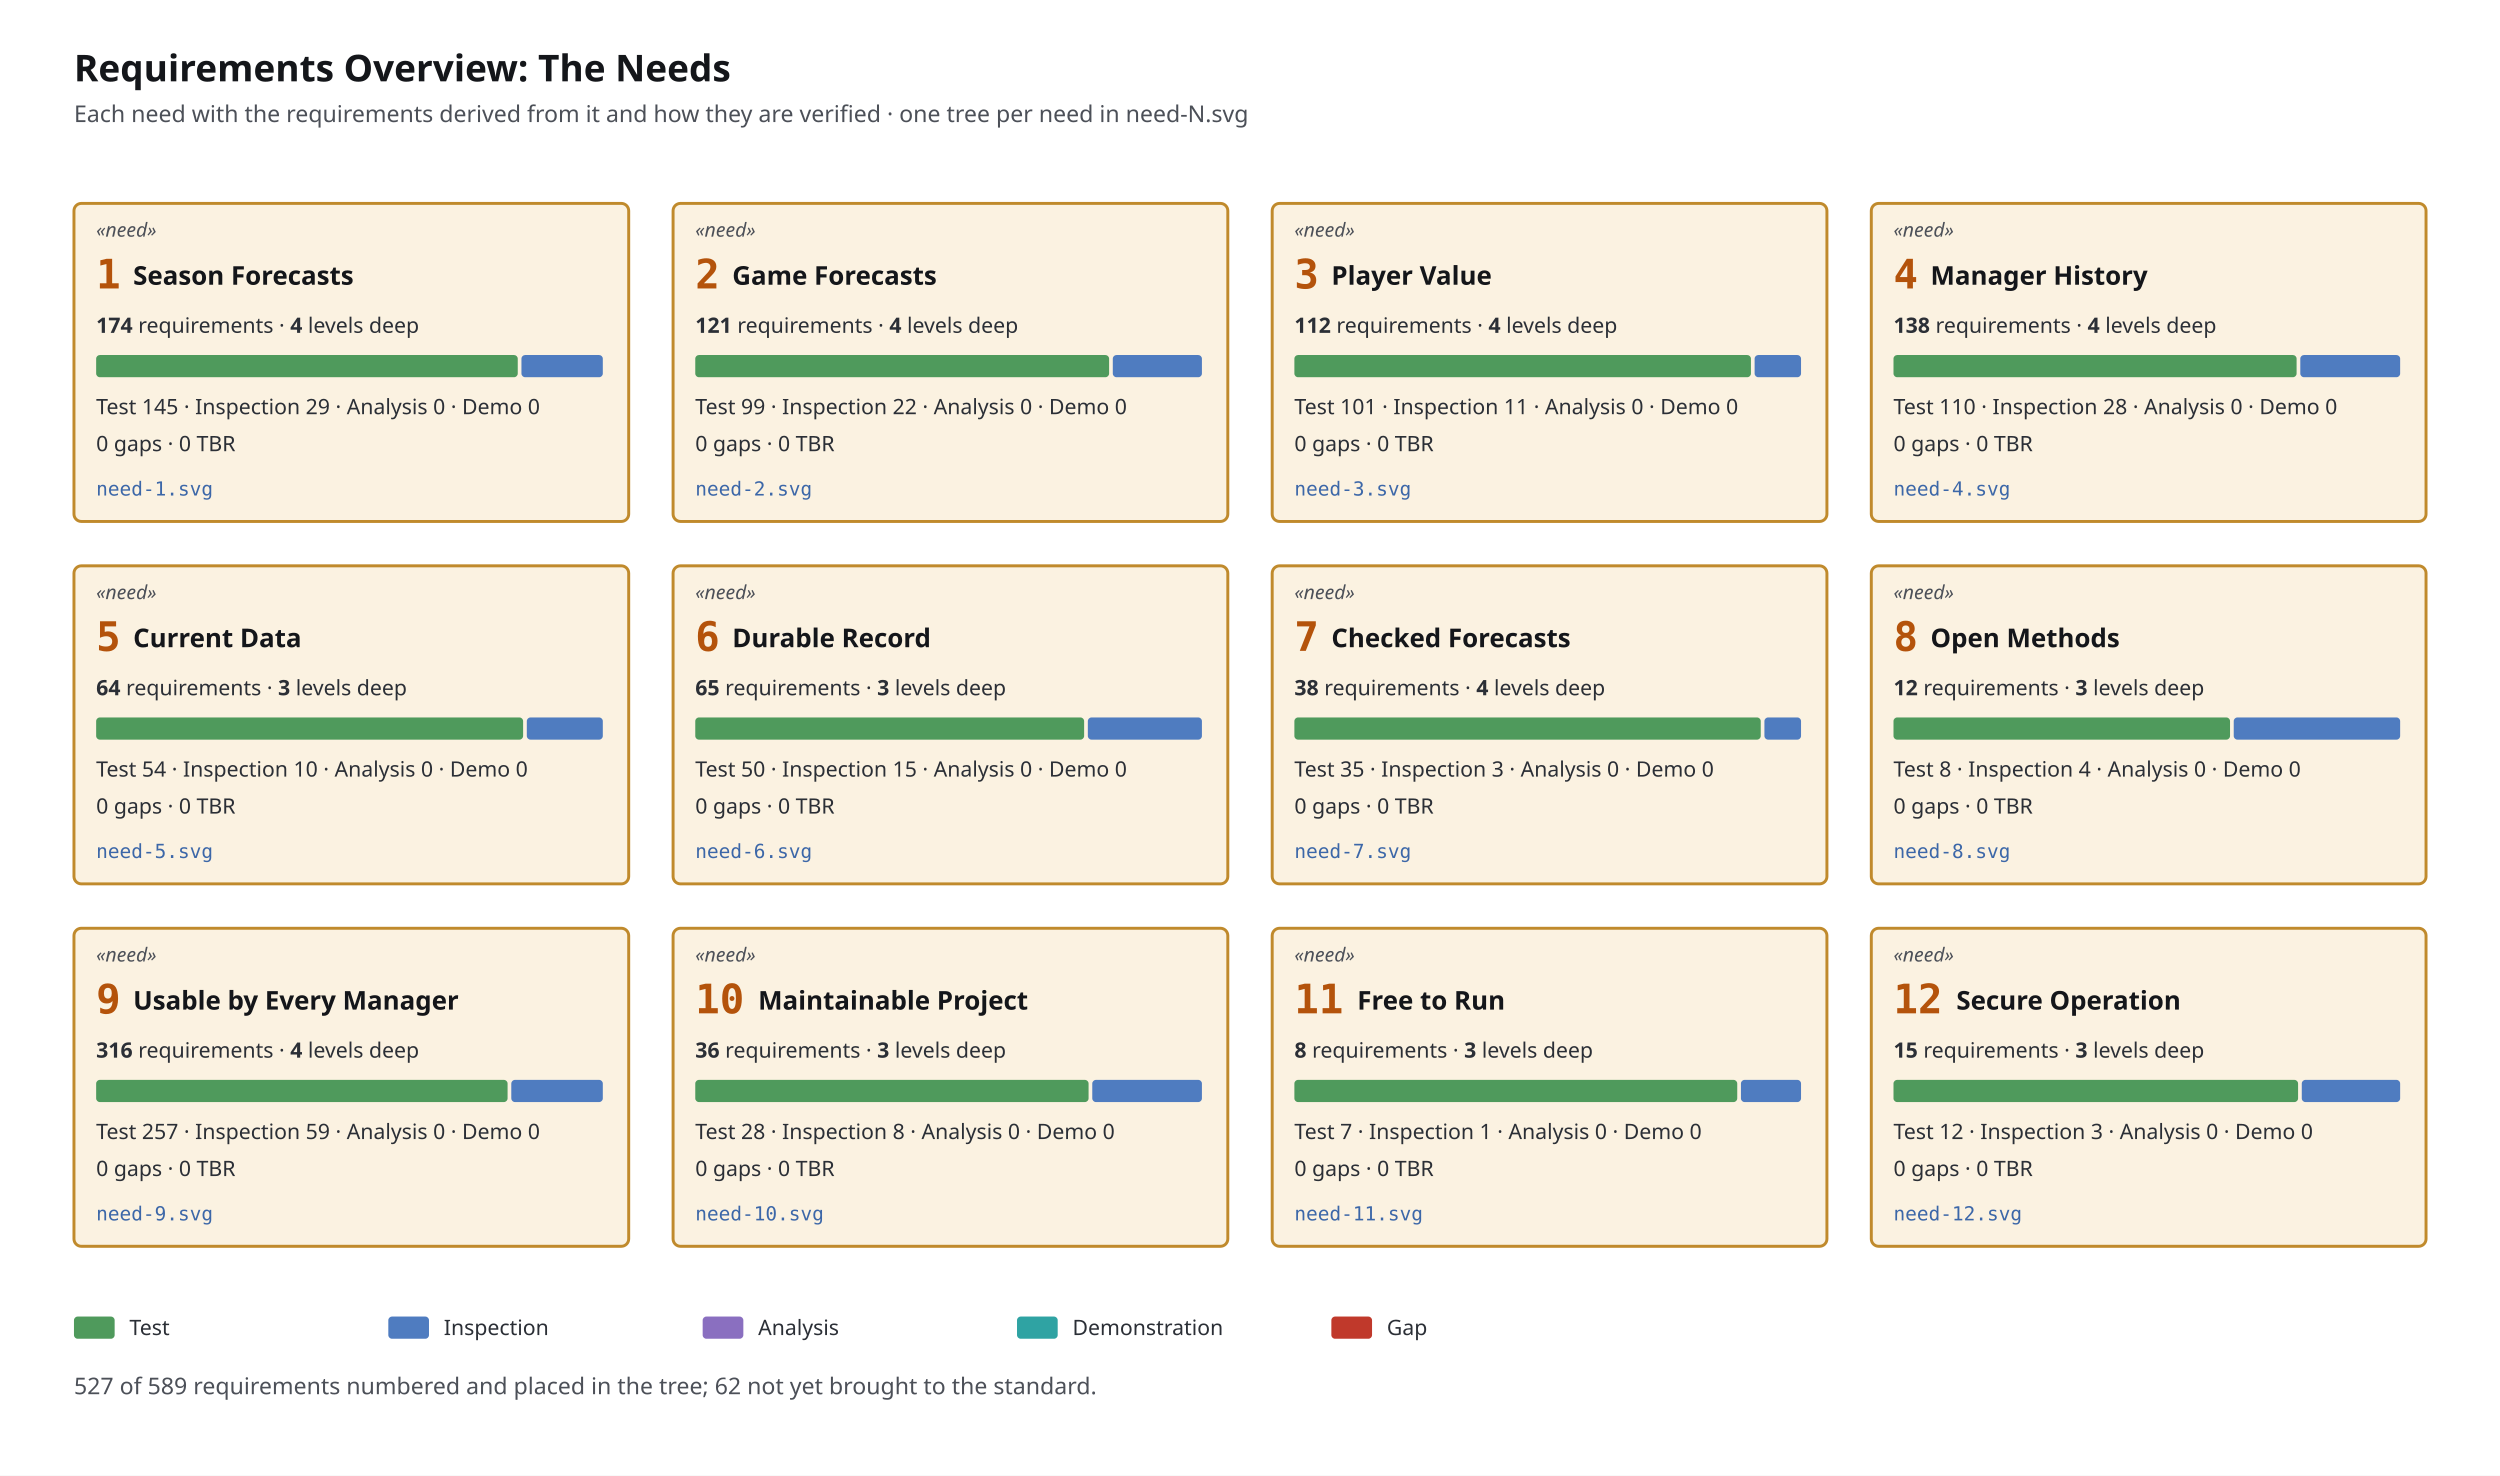
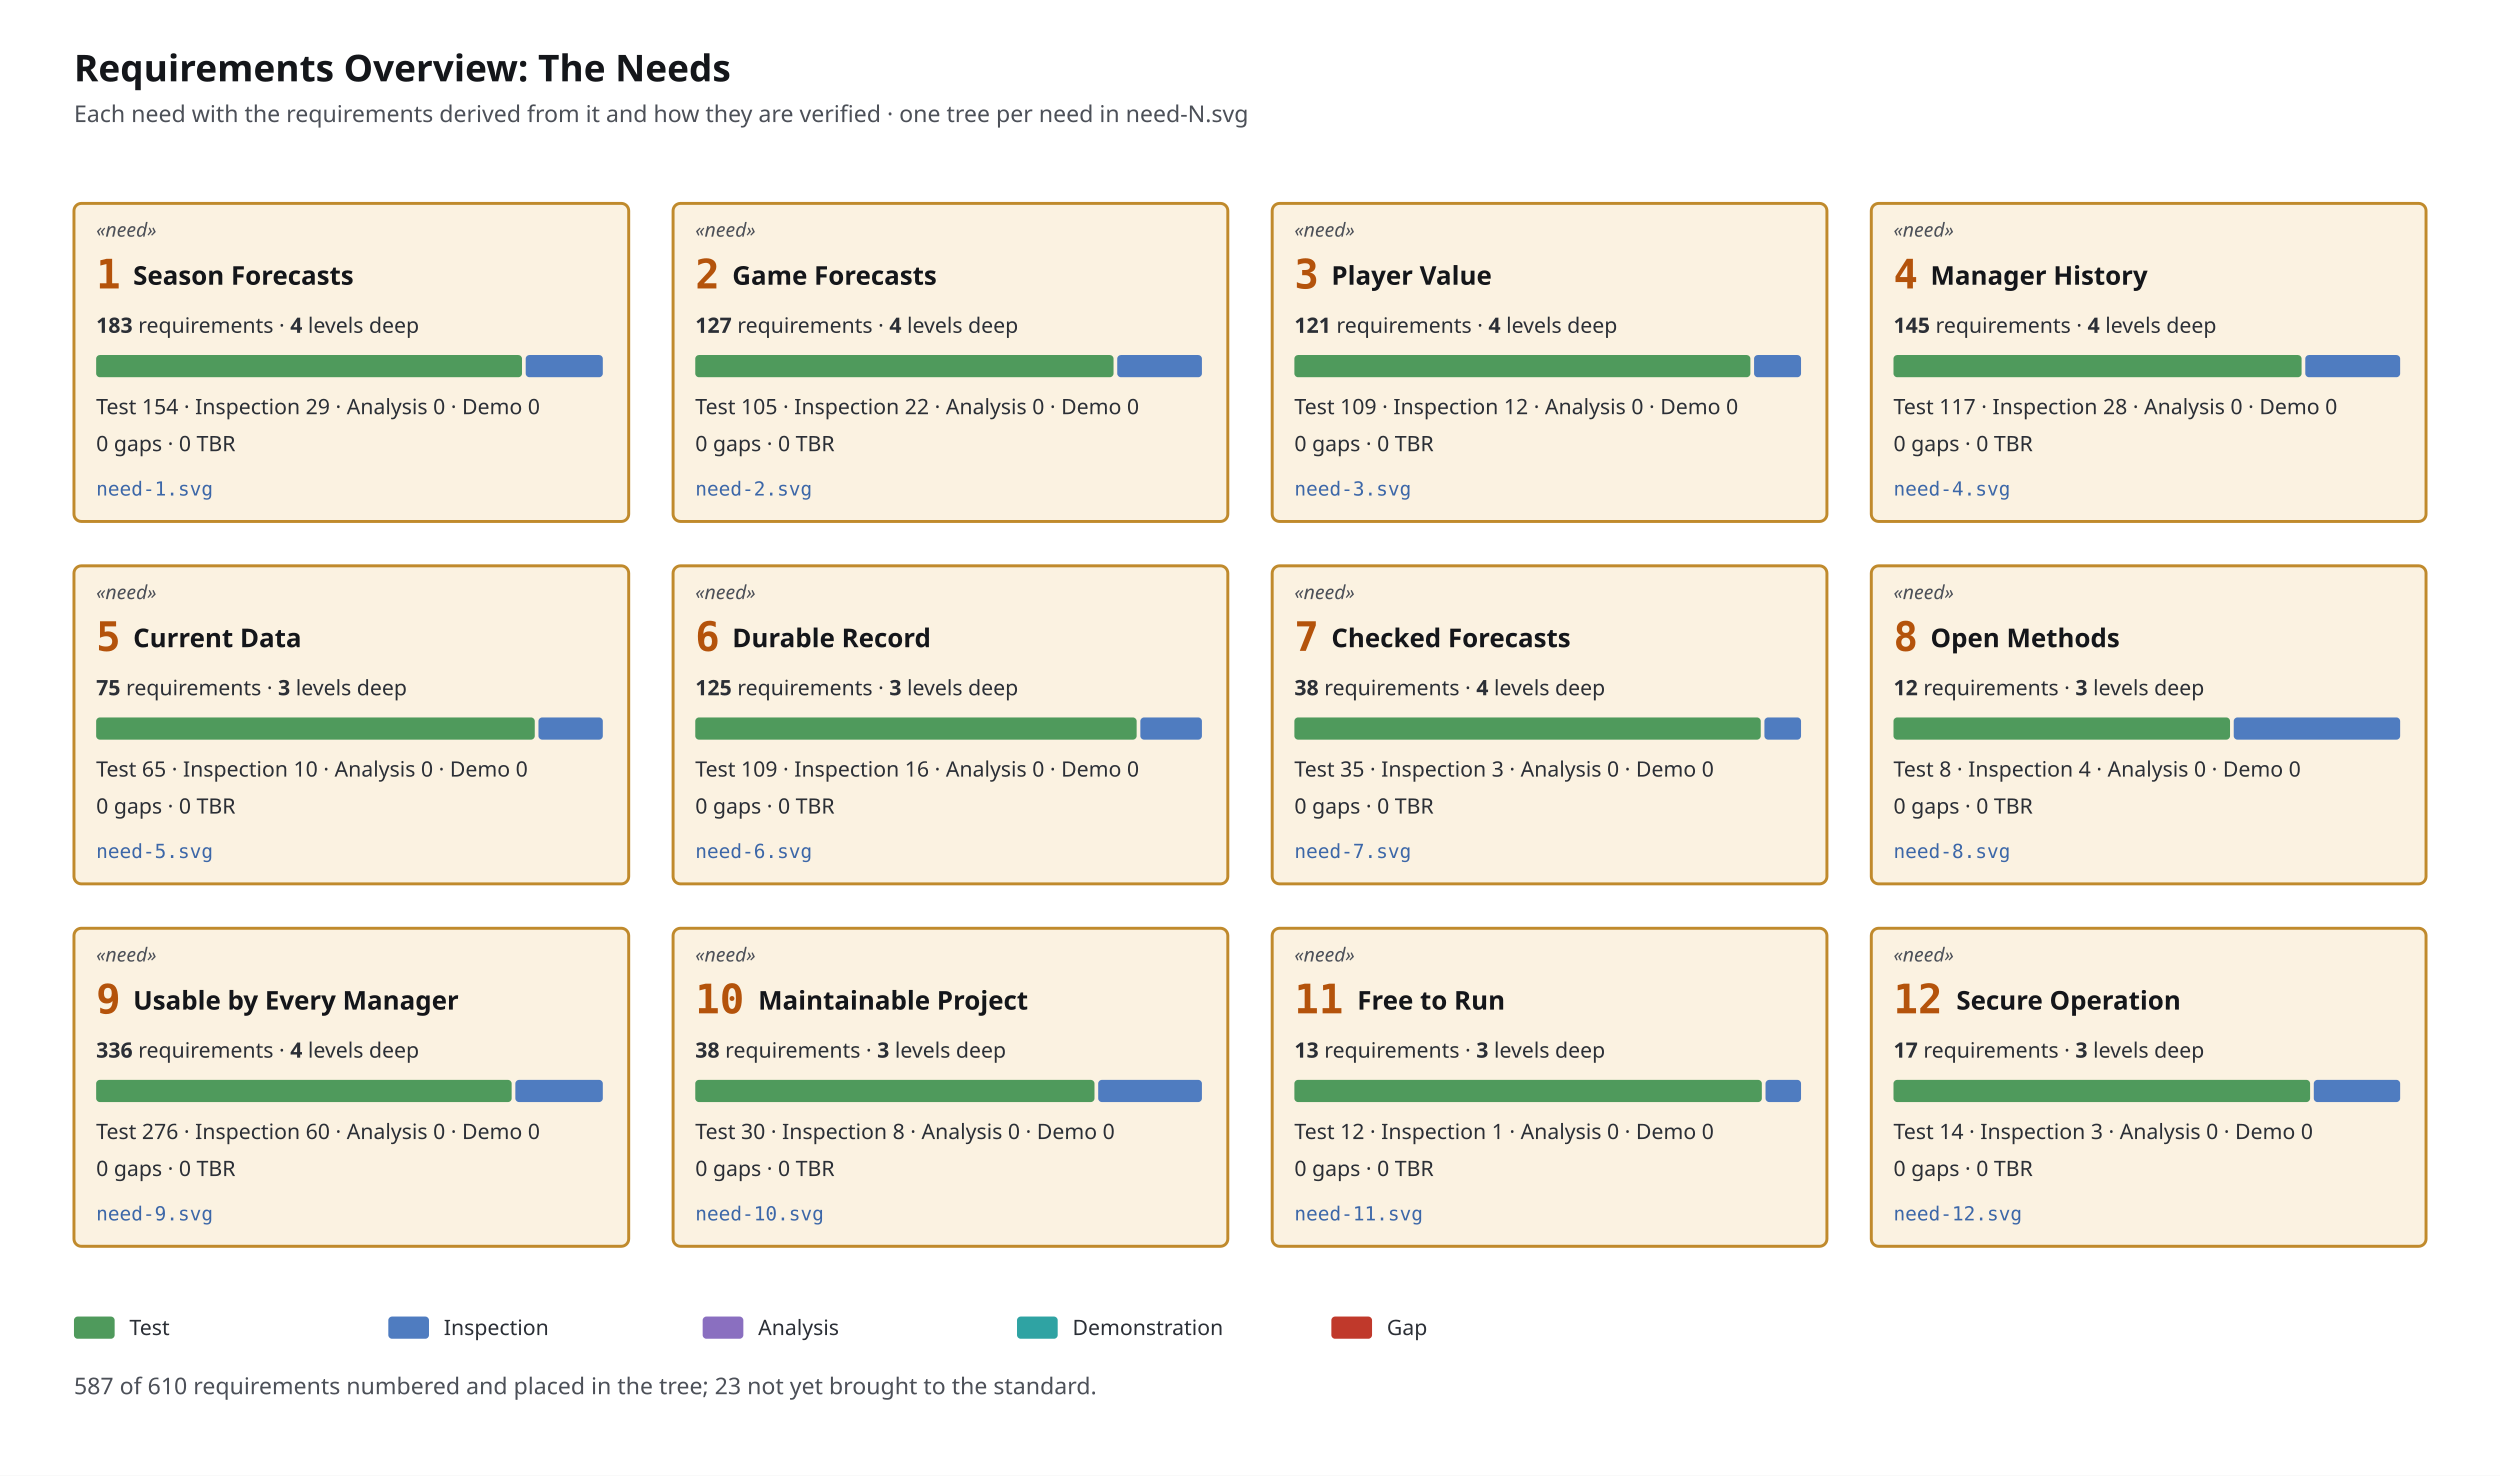
<svg xmlns="http://www.w3.org/2000/svg" viewBox="0 0 1352 798" width="1352" height="798">
  <style>
text { font-family: 'Segoe UI', system-ui, sans-serif; }
.bg { fill: #ffffff; }
.title { font-size: 20px; font-weight: 700; fill: #14161a; }
.sub { font-size: 12.5px; fill: #4c5058; }
.col { font-size: 11.5px; font-weight: 700; fill: #6b6f78; letter-spacing: 0.08em; }
.req { fill: #ffffff; stroke: #2b2f36; stroke-width: 1.4; }
.need { fill: #fbf2e1; stroke: #c08a2c; stroke-width: 1.6; }
.ext { fill: #f4f4f2; stroke: #9a9890; stroke-width: 1.2; stroke-dasharray: 4 3; }
.hdr { fill: #eef1f6; } .needhdr { fill: #f5e2bd; } .exthdr { fill: #e9e8e4; }
.ster { font-size: 10.5px; fill: #4c5058; font-style: italic; }
.rid { font-size: 12.5px; font-weight: 800; fill: #14161a; font-family: ui-monospace, Consolas, monospace; }
.rname { font-size: 12.5px; font-weight: 700; fill: #14161a; }
.rtext { font-size: 11px; fill: #2b2f36; }
.spec { font-size: 10.5px; fill: #3c67a8; font-family: ui-monospace, Consolas, monospace; }
.tc { fill: #e8f5ea; stroke: #4f9a5c; stroke-width: 1.3; }
.insp { fill: #e8f0fb; stroke: #4f7cc0; stroke-width: 1.3; }
.anal { fill: #f1ecfa; stroke: #8a6fc0; stroke-width: 1.3; }
.gap { fill: #fdecec; stroke: #c0392b; stroke-width: 1.3; stroke-dasharray: 5 3; }
.none { fill: #fdecec; stroke: #c0392b; stroke-width: 1.3; }
.tctext { font-size: 10.5px; fill: #14161a; font-family: ui-monospace, Consolas, monospace; }
.tbr { fill: #b4530b; } .tbrt { font-size: 10px; font-weight: 800; fill: #ffffff; }
.derive { fill: none; stroke: #2b2f36; stroke-width: 1.4; stroke-dasharray: 6 3; }
.trace { fill: none; stroke: #8a8880; stroke-width: 1.4; stroke-dasharray: 2 3; }
.verify { fill: none; stroke: #4f9a5c; stroke-width: 1.3; stroke-dasharray: 6 3; }
.vgap { fill: none; stroke: #c0392b; stroke-width: 1.3; stroke-dasharray: 6 3; }
.elab { font-size: 10px; fill: #4c5058; font-style: italic; }
.lg { font-size: 11.5px; fill: #2b2f36; }
.nnum { font-size: 22px; font-weight: 800; fill: #b4530b; font-family: ui-monospace, Consolas, monospace; }
.nname { font-size: 14px; font-weight: 700; fill: #14161a; }
.stat { font-size: 11.5px; fill: #2b2f36; } .statn { font-weight: 800; } .gapn { font-weight: 800; fill: #c0392b; }
.bt { fill: #4f9a5c; } .bi { fill: #4f7cc0; } .ba { fill: #8a6fc0; } .bd { fill: #2fa3a3; } .bgp { fill: #c0392b; } .bempty { fill: #e4e2dc; }
</style>
  <defs>
    <marker id="open" viewBox="0 0 12 12" refX="11" refY="6" markerWidth="11" markerHeight="11" orient="auto">
      <path d="M1,1 L11,6 L1,11" fill="none" stroke="#2b2f36" stroke-width="1.4" />
    </marker>
    <marker id="openg" viewBox="0 0 12 12" refX="11" refY="6" markerWidth="11" markerHeight="11" orient="auto">
      <path d="M1,1 L11,6 L1,11" fill="none" stroke="#8a8880" stroke-width="1.4" />
    </marker>
    <marker id="openv" viewBox="0 0 12 12" refX="11" refY="6" markerWidth="11" markerHeight="11" orient="auto">
      <path d="M1,1 L11,6 L1,11" fill="none" stroke="#4f9a5c" stroke-width="1.4" />
    </marker>
    <marker id="openr" viewBox="0 0 12 12" refX="11" refY="6" markerWidth="11" markerHeight="11" orient="auto">
      <path d="M1,1 L11,6 L1,11" fill="none" stroke="#c0392b" stroke-width="1.4" />
    </marker>
  </defs>
  <rect class="bg" width="1352" height="798" />
  <text class="title" x="40" y="44">Requirements Overview: The Needs</text>
  <text class="sub" x="40" y="66">Each need with the requirements derived from it and how they are verified · one tree per need in need-N.svg</text>
  <rect class="need" x="40" y="110" width="300" height="172" rx="4" />
  <text class="ster" x="52" y="128">«need»</text>
  <text class="nnum" x="52" y="156">1</text>
  <text class="nname" x="72" y="154">Season Forecasts</text>
  <text class="stat" x="52" y="180">
-     <tspan class="statn">174</tspan> requirements · <tspan class="statn">4</tspan> levels deep</text>
-   <rect class="bt" x="52.0" y="192" width="228.0" height="12" rx="2" />
-   <rect class="bi" x="282.0" y="192" width="44.0" height="12" rx="2" />
-   <text class="stat" x="52" y="224">Test 145 · Inspection 29 · Analysis 0 · Demo 0</text>
+     <tspan class="statn">183</tspan> requirements · <tspan class="statn">4</tspan> levels deep</text>
+   <rect class="bt" x="52.0" y="192" width="230.3" height="12" rx="2" />
+   <rect class="bi" x="284.3" y="192" width="41.7" height="12" rx="2" />
+   <text class="stat" x="52" y="224">Test 154 · Inspection 29 · Analysis 0 · Demo 0</text>
  <text class="stat" x="52" y="244">0 gaps · 0 TBR</text>
  <text class="spec" x="52" y="268">need-1.svg</text>
  <rect class="need" x="364" y="110" width="300" height="172" rx="4" />
  <text class="ster" x="376" y="128">«need»</text>
  <text class="nnum" x="376" y="156">2</text>
  <text class="nname" x="396" y="154">Game Forecasts</text>
  <text class="stat" x="376" y="180">
-     <tspan class="statn">121</tspan> requirements · <tspan class="statn">4</tspan> levels deep</text>
-   <rect class="bt" x="376.0" y="192" width="223.8" height="12" rx="2" />
-   <rect class="bi" x="601.8" y="192" width="48.2" height="12" rx="2" />
-   <text class="stat" x="376" y="224">Test 99 · Inspection 22 · Analysis 0 · Demo 0</text>
+     <tspan class="statn">127</tspan> requirements · <tspan class="statn">4</tspan> levels deep</text>
+   <rect class="bt" x="376.0" y="192" width="226.2" height="12" rx="2" />
+   <rect class="bi" x="604.2" y="192" width="45.8" height="12" rx="2" />
+   <text class="stat" x="376" y="224">Test 105 · Inspection 22 · Analysis 0 · Demo 0</text>
  <text class="stat" x="376" y="244">0 gaps · 0 TBR</text>
  <text class="spec" x="376" y="268">need-2.svg</text>
  <rect class="need" x="688" y="110" width="300" height="172" rx="4" />
  <text class="ster" x="700" y="128">«need»</text>
  <text class="nnum" x="700" y="156">3</text>
  <text class="nname" x="720" y="154">Player Value</text>
  <text class="stat" x="700" y="180">
-     <tspan class="statn">112</tspan> requirements · <tspan class="statn">4</tspan> levels deep</text>
-   <rect class="bt" x="700.0" y="192" width="246.9" height="12" rx="2" />
-   <rect class="bi" x="948.9" y="192" width="25.1" height="12" rx="2" />
-   <text class="stat" x="700" y="224">Test 101 · Inspection 11 · Analysis 0 · Demo 0</text>
+     <tspan class="statn">121</tspan> requirements · <tspan class="statn">4</tspan> levels deep</text>
+   <rect class="bt" x="700.0" y="192" width="246.6" height="12" rx="2" />
+   <rect class="bi" x="948.6" y="192" width="25.4" height="12" rx="2" />
+   <text class="stat" x="700" y="224">Test 109 · Inspection 12 · Analysis 0 · Demo 0</text>
  <text class="stat" x="700" y="244">0 gaps · 0 TBR</text>
  <text class="spec" x="700" y="268">need-3.svg</text>
  <rect class="need" x="1012" y="110" width="300" height="172" rx="4" />
  <text class="ster" x="1024" y="128">«need»</text>
  <text class="nnum" x="1024" y="156">4</text>
  <text class="nname" x="1044" y="154">Manager History</text>
  <text class="stat" x="1024" y="180">
-     <tspan class="statn">138</tspan> requirements · <tspan class="statn">4</tspan> levels deep</text>
-   <rect class="bt" x="1024.0" y="192" width="218.0" height="12" rx="2" />
-   <rect class="bi" x="1244.0" y="192" width="54.0" height="12" rx="2" />
-   <text class="stat" x="1024" y="224">Test 110 · Inspection 28 · Analysis 0 · Demo 0</text>
+     <tspan class="statn">145</tspan> requirements · <tspan class="statn">4</tspan> levels deep</text>
+   <rect class="bt" x="1024.0" y="192" width="220.7" height="12" rx="2" />
+   <rect class="bi" x="1246.7" y="192" width="51.3" height="12" rx="2" />
+   <text class="stat" x="1024" y="224">Test 117 · Inspection 28 · Analysis 0 · Demo 0</text>
  <text class="stat" x="1024" y="244">0 gaps · 0 TBR</text>
  <text class="spec" x="1024" y="268">need-4.svg</text>
  <rect class="need" x="40" y="306" width="300" height="172" rx="4" />
  <text class="ster" x="52" y="324">«need»</text>
  <text class="nnum" x="52" y="352">5</text>
  <text class="nname" x="72" y="350">Current Data</text>
  <text class="stat" x="52" y="376">
-     <tspan class="statn">64</tspan> requirements · <tspan class="statn">3</tspan> levels deep</text>
-   <rect class="bt" x="52.0" y="388" width="230.9" height="12" rx="2" />
-   <rect class="bi" x="284.9" y="388" width="41.1" height="12" rx="2" />
-   <text class="stat" x="52" y="420">Test 54 · Inspection 10 · Analysis 0 · Demo 0</text>
+     <tspan class="statn">75</tspan> requirements · <tspan class="statn">3</tspan> levels deep</text>
+   <rect class="bt" x="52.0" y="388" width="237.2" height="12" rx="2" />
+   <rect class="bi" x="291.2" y="388" width="34.8" height="12" rx="2" />
+   <text class="stat" x="52" y="420">Test 65 · Inspection 10 · Analysis 0 · Demo 0</text>
  <text class="stat" x="52" y="440">0 gaps · 0 TBR</text>
  <text class="spec" x="52" y="464">need-5.svg</text>
  <rect class="need" x="364" y="306" width="300" height="172" rx="4" />
  <text class="ster" x="376" y="324">«need»</text>
  <text class="nnum" x="376" y="352">6</text>
  <text class="nname" x="396" y="350">Durable Record</text>
  <text class="stat" x="376" y="376">
-     <tspan class="statn">65</tspan> requirements · <tspan class="statn">3</tspan> levels deep</text>
-   <rect class="bt" x="376.0" y="388" width="210.3" height="12" rx="2" />
-   <rect class="bi" x="588.3" y="388" width="61.7" height="12" rx="2" />
-   <text class="stat" x="376" y="420">Test 50 · Inspection 15 · Analysis 0 · Demo 0</text>
+     <tspan class="statn">125</tspan> requirements · <tspan class="statn">3</tspan> levels deep</text>
+   <rect class="bt" x="376.0" y="388" width="238.7" height="12" rx="2" />
+   <rect class="bi" x="616.7" y="388" width="33.3" height="12" rx="2" />
+   <text class="stat" x="376" y="420">Test 109 · Inspection 16 · Analysis 0 · Demo 0</text>
  <text class="stat" x="376" y="440">0 gaps · 0 TBR</text>
  <text class="spec" x="376" y="464">need-6.svg</text>
  <rect class="need" x="688" y="306" width="300" height="172" rx="4" />
  <text class="ster" x="700" y="324">«need»</text>
  <text class="nnum" x="700" y="352">7</text>
  <text class="nname" x="720" y="350">Checked Forecasts</text>
  <text class="stat" x="700" y="376">
    <tspan class="statn">38</tspan> requirements · <tspan class="statn">4</tspan> levels deep</text>
  <rect class="bt" x="700.0" y="388" width="252.2" height="12" rx="2" />
  <rect class="bi" x="954.2" y="388" width="19.8" height="12" rx="2" />
  <text class="stat" x="700" y="420">Test 35 · Inspection 3 · Analysis 0 · Demo 0</text>
  <text class="stat" x="700" y="440">0 gaps · 0 TBR</text>
  <text class="spec" x="700" y="464">need-7.svg</text>
  <rect class="need" x="1012" y="306" width="300" height="172" rx="4" />
  <text class="ster" x="1024" y="324">«need»</text>
  <text class="nnum" x="1024" y="352">8</text>
  <text class="nname" x="1044" y="350">Open Methods</text>
  <text class="stat" x="1024" y="376">
    <tspan class="statn">12</tspan> requirements · <tspan class="statn">3</tspan> levels deep</text>
  <rect class="bt" x="1024.0" y="388" width="182.0" height="12" rx="2" />
  <rect class="bi" x="1208.0" y="388" width="90.0" height="12" rx="2" />
  <text class="stat" x="1024" y="420">Test 8 · Inspection 4 · Analysis 0 · Demo 0</text>
  <text class="stat" x="1024" y="440">0 gaps · 0 TBR</text>
  <text class="spec" x="1024" y="464">need-8.svg</text>
  <rect class="need" x="40" y="502" width="300" height="172" rx="4" />
  <text class="ster" x="52" y="520">«need»</text>
  <text class="nnum" x="52" y="548">9</text>
  <text class="nname" x="72" y="546">Usable by Every Manager</text>
  <text class="stat" x="52" y="572">
-     <tspan class="statn">316</tspan> requirements · <tspan class="statn">4</tspan> levels deep</text>
-   <rect class="bt" x="52.0" y="584" width="222.5" height="12" rx="2" />
-   <rect class="bi" x="276.5" y="584" width="49.5" height="12" rx="2" />
-   <text class="stat" x="52" y="616">Test 257 · Inspection 59 · Analysis 0 · Demo 0</text>
+     <tspan class="statn">336</tspan> requirements · <tspan class="statn">4</tspan> levels deep</text>
+   <rect class="bt" x="52.0" y="584" width="224.7" height="12" rx="2" />
+   <rect class="bi" x="278.7" y="584" width="47.3" height="12" rx="2" />
+   <text class="stat" x="52" y="616">Test 276 · Inspection 60 · Analysis 0 · Demo 0</text>
  <text class="stat" x="52" y="636">0 gaps · 0 TBR</text>
  <text class="spec" x="52" y="660">need-9.svg</text>
  <rect class="need" x="364" y="502" width="300" height="172" rx="4" />
  <text class="ster" x="376" y="520">«need»</text>
  <text class="nnum" x="376" y="548">10</text>
  <text class="nname" x="410" y="546">Maintainable Project</text>
  <text class="stat" x="376" y="572">
-     <tspan class="statn">36</tspan> requirements · <tspan class="statn">3</tspan> levels deep</text>
-   <rect class="bt" x="376.0" y="584" width="212.7" height="12" rx="2" />
-   <rect class="bi" x="590.7" y="584" width="59.3" height="12" rx="2" />
-   <text class="stat" x="376" y="616">Test 28 · Inspection 8 · Analysis 0 · Demo 0</text>
+     <tspan class="statn">38</tspan> requirements · <tspan class="statn">3</tspan> levels deep</text>
+   <rect class="bt" x="376.0" y="584" width="215.9" height="12" rx="2" />
+   <rect class="bi" x="593.9" y="584" width="56.1" height="12" rx="2" />
+   <text class="stat" x="376" y="616">Test 30 · Inspection 8 · Analysis 0 · Demo 0</text>
  <text class="stat" x="376" y="636">0 gaps · 0 TBR</text>
  <text class="spec" x="376" y="660">need-10.svg</text>
  <rect class="need" x="688" y="502" width="300" height="172" rx="4" />
  <text class="ster" x="700" y="520">«need»</text>
  <text class="nnum" x="700" y="548">11</text>
  <text class="nname" x="734" y="546">Free to Run</text>
  <text class="stat" x="700" y="572">
-     <tspan class="statn">8</tspan> requirements · <tspan class="statn">3</tspan> levels deep</text>
-   <rect class="bt" x="700.0" y="584" width="239.5" height="12" rx="2" />
-   <rect class="bi" x="941.5" y="584" width="32.5" height="12" rx="2" />
-   <text class="stat" x="700" y="616">Test 7 · Inspection 1 · Analysis 0 · Demo 0</text>
+     <tspan class="statn">13</tspan> requirements · <tspan class="statn">3</tspan> levels deep</text>
+   <rect class="bt" x="700.0" y="584" width="252.8" height="12" rx="2" />
+   <rect class="bi" x="954.8" y="584" width="19.2" height="12" rx="2" />
+   <text class="stat" x="700" y="616">Test 12 · Inspection 1 · Analysis 0 · Demo 0</text>
  <text class="stat" x="700" y="636">0 gaps · 0 TBR</text>
  <text class="spec" x="700" y="660">need-11.svg</text>
  <rect class="need" x="1012" y="502" width="300" height="172" rx="4" />
  <text class="ster" x="1024" y="520">«need»</text>
  <text class="nnum" x="1024" y="548">12</text>
  <text class="nname" x="1058" y="546">Secure Operation</text>
  <text class="stat" x="1024" y="572">
-     <tspan class="statn">15</tspan> requirements · <tspan class="statn">3</tspan> levels deep</text>
-   <rect class="bt" x="1024.0" y="584" width="218.8" height="12" rx="2" />
-   <rect class="bi" x="1244.8" y="584" width="53.2" height="12" rx="2" />
-   <text class="stat" x="1024" y="616">Test 12 · Inspection 3 · Analysis 0 · Demo 0</text>
+     <tspan class="statn">17</tspan> requirements · <tspan class="statn">3</tspan> levels deep</text>
+   <rect class="bt" x="1024.0" y="584" width="225.3" height="12" rx="2" />
+   <rect class="bi" x="1251.3" y="584" width="46.7" height="12" rx="2" />
+   <text class="stat" x="1024" y="616">Test 14 · Inspection 3 · Analysis 0 · Demo 0</text>
  <text class="stat" x="1024" y="636">0 gaps · 0 TBR</text>
  <text class="spec" x="1024" y="660">need-12.svg</text>
  <rect class="bt" x="40" y="712" width="22" height="12" rx="2" />
  <text class="lg" x="70" y="722">Test</text>
  <rect class="bi" x="210" y="712" width="22" height="12" rx="2" />
  <text class="lg" x="240" y="722">Inspection</text>
  <rect class="ba" x="380" y="712" width="22" height="12" rx="2" />
  <text class="lg" x="410" y="722">Analysis</text>
  <rect class="bd" x="550" y="712" width="22" height="12" rx="2" />
  <text class="lg" x="580" y="722">Demonstration</text>
  <rect class="bgp" x="720" y="712" width="22" height="12" rx="2" />
  <text class="lg" x="750" y="722">Gap</text>
-   <text class="sub" x="40" y="754">527 of 589 requirements numbered and placed in the tree; 62 not yet brought to the standard.</text>
+   <text class="sub" x="40" y="754">587 of 610 requirements numbered and placed in the tree; 23 not yet brought to the standard.</text>
</svg>
